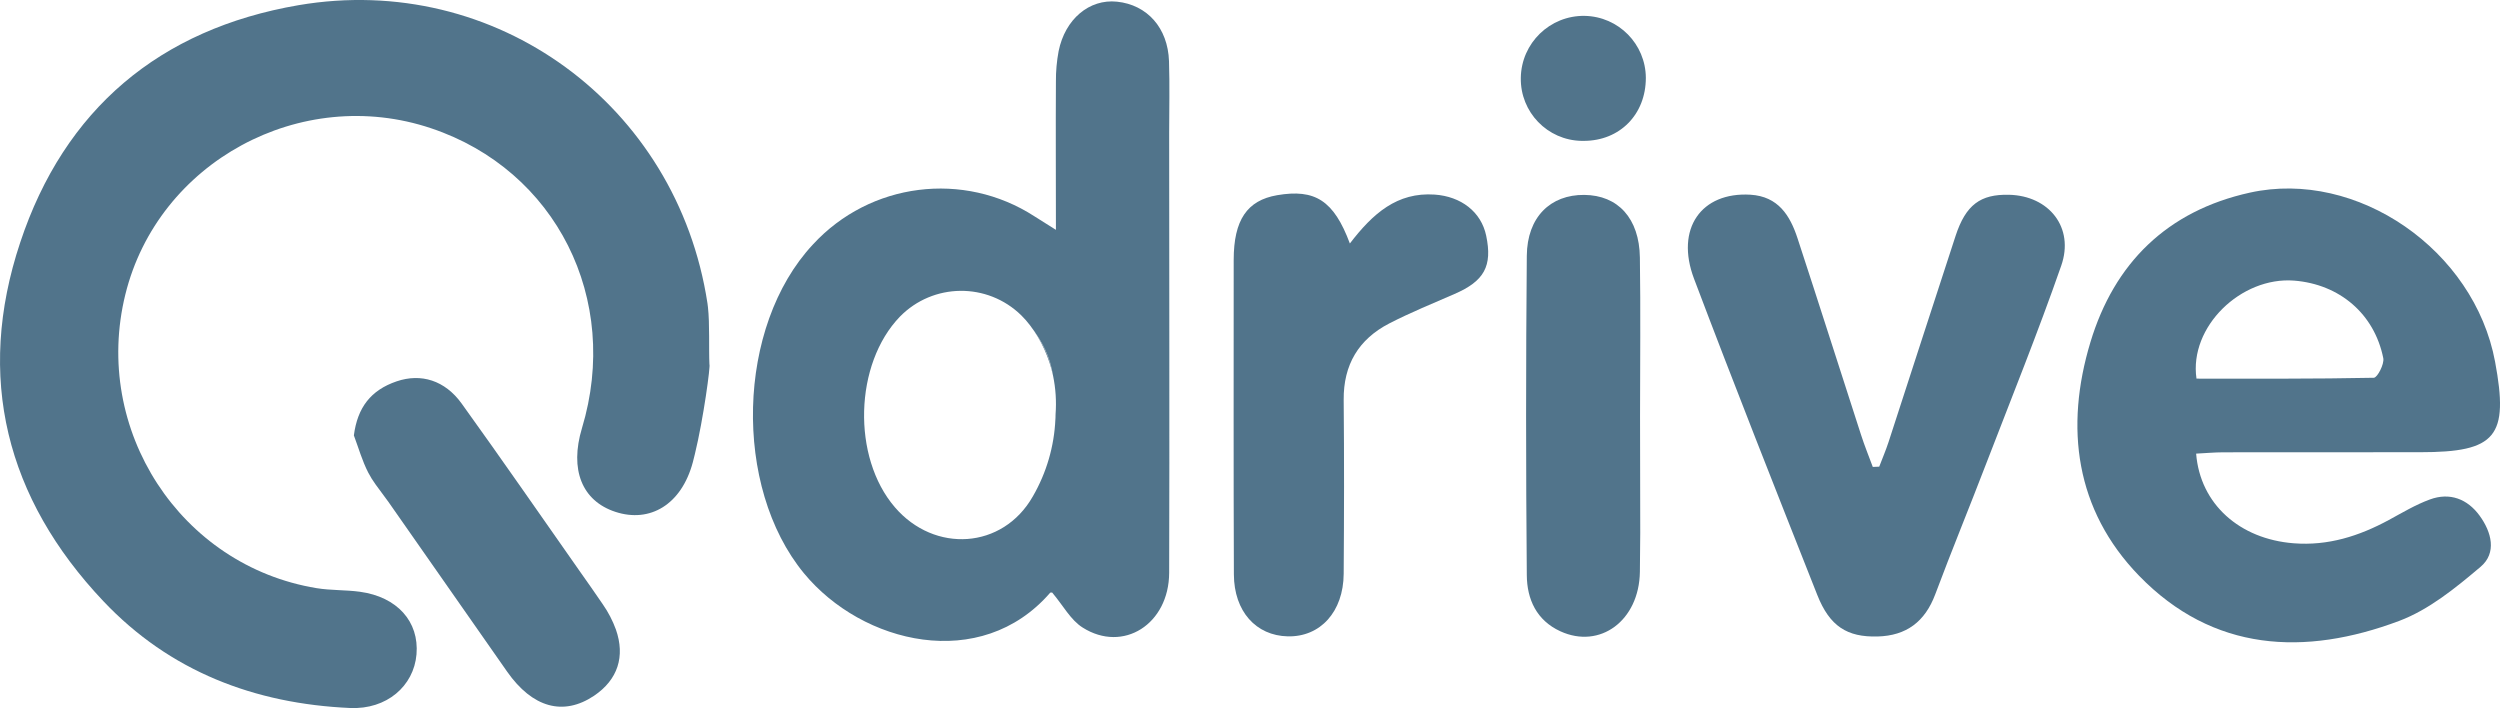
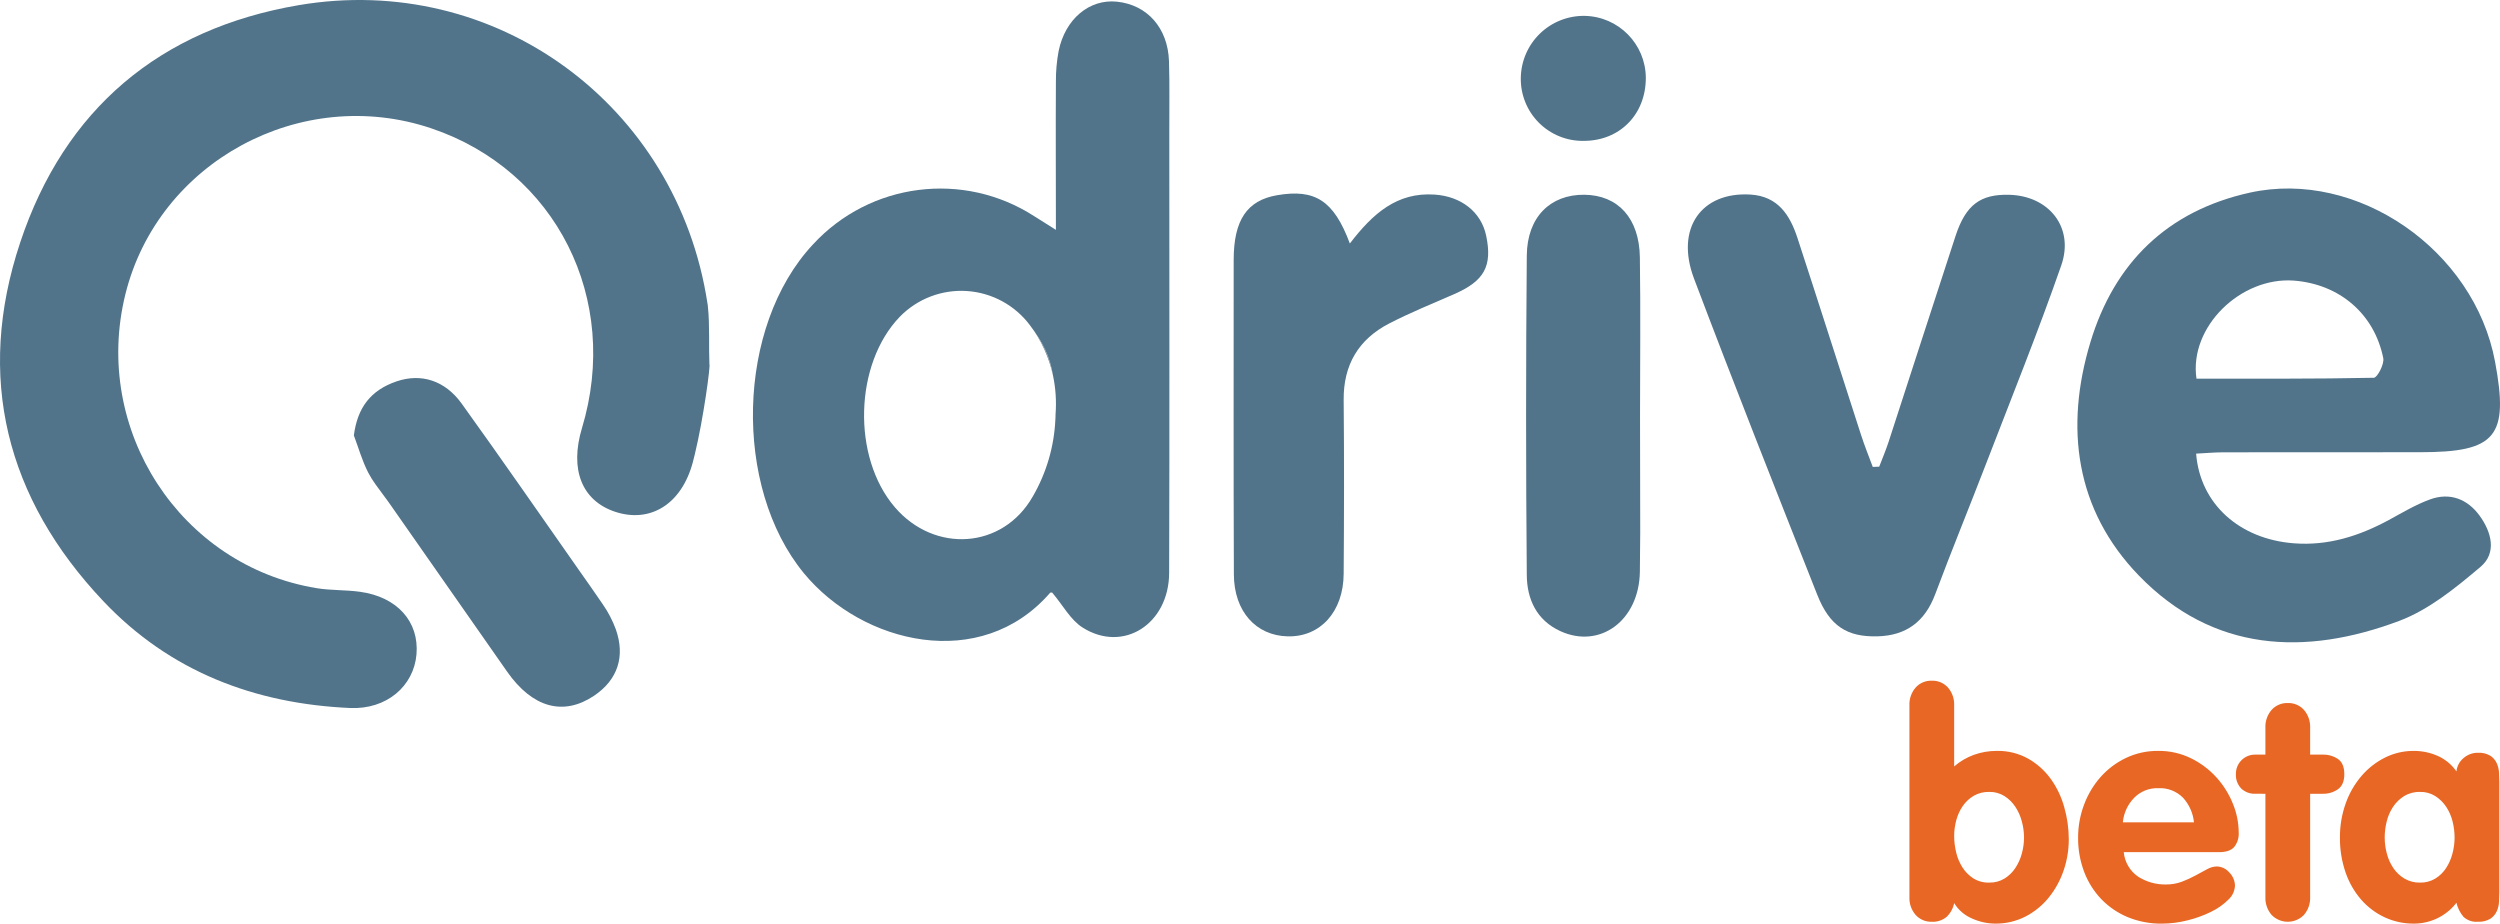
- <svg xmlns="http://www.w3.org/2000/svg" viewBox="0 0 776.41 219.91">
+ <svg xmlns="http://www.w3.org/2000/svg" viewBox="0 0 776.411 286.841">
  <defs>
-     <style>.cls-1{fill:#51748b;}</style>
+     <style>.a{fill:#51748b;}.b{fill:#e86724;}</style>
  </defs>
-   <g id="Calque_2" data-name="Calque 2">
-     <g id="Calque_1-2" data-name="Calque 1">
-       <path class="cls-1" d="M327.78,128.66v1.45C327.91,129.22,327.91,128.69,327.78,128.66Z" />
-       <path class="cls-1" d="M319.91,101.06a40.05,40.05,0,0,1,7.14,15.67C326,110.53,323.84,106.41,319.91,101.06Z" />
-       <path class="cls-1" d="M220.32,113.15c-.22-4.9.13-12.56-.46-17.79a7.9,7.9,0,0,0-.15-1.19c-9.42-61.64-65.81-103-127-92.56C49.62,9,20,33.9,6.27,75.33c-13.92,41.82-4.36,79.45,25.81,111.35,20.65,21.85,47,31.88,76.66,33.2,11.33.5,19.77-6.79,20.61-16.66.86-10.18-6-17.86-17.58-19.44-4.45-.61-9-.39-13.44-1.12C56,175.71,28.56,133.48,38.93,91.44c10.14-41.14,54.51-65.22,95-51.59,38.77,13,58.9,53.07,46.81,93.11-3.89,12.91,0,22.59,10.37,26,10.73,3.53,20.54-2.23,24.06-15.41.22-.79.43-1.63.63-2.51C218.49,130,220.71,113.27,220.32,113.15Z" />
-       <path class="cls-1" d="M363.05,19C362.71,8.67,356.28,1.49,346.89.52c-8.57-.89-16.1,5.38-18.12,15.36a49,49,0,0,0-.84,9.44c-.09,14.78,0,29.56,0,46.06l-6.67-4.2a53.8,53.8,0,0,0-68.78,8.73c-23.82,25.48-24.88,75.32-2.8,102.13,18.14,22,54.93,30.86,76.43,6.08.22-.25,1,0,.73,0,3.31,3.91,5.66,8.43,9.38,10.77,12.63,8,26.83-1.08,26.88-17,.14-45.54,0-91.08,0-136.61C363.11,33.82,363.29,26.4,363.05,19ZM327.77,130.15a52.4,52.4,0,0,1-7,24c-9.36,16.46-30.55,17.71-42.85,3.39C264.54,142,265.31,113,279.49,98.33a26.65,26.65,0,0,1,37.68-.4,27.17,27.17,0,0,1,2.74,3.13c4,5.35,6.13,9.47,7.14,15.67a43,43,0,0,1,.77,11.93C327.91,128.69,327.91,129.22,327.77,130.15Z" />
-       <path class="cls-1" d="M751.66,140.44c23.56,0,27.56-4.84,23.22-28.11C768.41,77.59,732,52.49,698.75,59.82c-25.72,5.67-42.13,21.9-49.54,46.45-8,26.49-4.71,52.08,15.08,72.51,23,23.72,51.5,25.05,80.79,14.06,9.27-3.48,17.59-10.29,25.3-16.81,5.09-4.3,3.44-10.77-.33-15.92s-9.23-7.27-15.4-5c-4.44,1.62-8.58,4.11-12.76,6.38-9.24,5-18.88,8.08-29.6,7.23-16.7-1.32-29-12.12-30.25-27.84,2.82-.14,5.62-.4,8.42-.41Q721.06,140.43,751.66,140.44ZM712.48,87.15c14.08,1.12,24.91,10.29,27.68,24.08.37,1.85-1.85,6.07-2.94,6.09-18.4.38-36.81.27-55.07.27C679.8,101.49,696,85.87,712.48,87.15Z" />
-       <path class="cls-1" d="M623.91,60.49c-8.85-.2-13.39,3.09-16.57,12.75-7,21.32-13.86,42.7-20.81,64-.85,2.6-1.93,5.13-2.91,7.69l-2,.08c-1.23-3.32-2.57-6.6-3.66-10-6.59-20.34-13.06-40.73-19.71-61-2.33-7.11-6-13-14.62-13.54-15.27-.91-23.41,10.53-17.52,26.11,12.42,32.86,25.35,65.53,38.28,98.21,3.85,9.72,9.26,13.13,18.73,12.88,8.94-.24,14.71-4.61,17.88-13.05,5.09-13.6,10.61-27,15.83-40.61,7.88-20.46,16.1-40.8,23.31-61.49C644.29,70.67,636.36,60.77,623.91,60.49Z" />
-       <path class="cls-1" d="M445.55,60.43c-11.64-.79-19.17,5.84-26.33,15.19-5-13.41-10.85-17-22.58-15-9.34,1.61-13.49,7.7-13.5,20.1,0,32.57-.07,65.13.06,97.69.05,11.46,6.86,19,16.75,19.22,10.1.22,17.27-7.64,17.35-19.43.13-18,.17-36,0-54q-.15-16.38,14.19-23.77c6.57-3.38,13.44-6.17,20.22-9.13,9.26-4,11.82-8.67,9.85-18.08C460,65.74,453.71,61,445.55,60.43Z" />
-       <path class="cls-1" d="M509.29,80c-.17-12.21-6.81-19.38-17.28-19.47s-17.74,6.86-17.84,18.92q-.44,49.59,0,99.2c.06,7.44,3,14,10.41,17.4,12.32,5.65,24.48-3.3,24.71-18.44q.09-6.06.11-12.1,0-18.17-.06-36.31C509.35,112.75,509.53,96.34,509.29,80Z" />
-       <path class="cls-1" d="M157.49,208.58c7.88,11.24,17.48,13.87,27,7.5,7.41-5,9.7-12.23,6.79-20.57a34.09,34.09,0,0,0-4.07-7.83c-2.39-3.5-4.83-7-7.26-10.42-12.16-17.32-24.2-34.74-36.56-51.91-5.24-7.28-12.67-9.47-20.17-6.93-8.12,2.76-12.2,8.18-13.32,16.8,1.45,3.87,2.58,7.9,4.46,11.55a29.12,29.12,0,0,0,2.29,3.69c1.29,1.84,2.72,3.6,4,5.44Q139.05,182.24,157.49,208.58Z" />
-       <path class="cls-1" d="M492.15,4.93a19.53,19.53,0,0,0-19.84,19.22v.05a19.21,19.21,0,0,0,18.88,19.55h.65c11.21,0,19.29-8.19,19.3-19.57a19.36,19.36,0,0,0-19-19.25Z" />
-     </g>
+   <g transform="translate(-0.014 0.022)">
+     <path class="a" d="M736.87,391.51v1.45C737,392.07,737,391.54,736.87,391.51Z" transform="translate(-409.08 -262.87)" />
+     <path class="a" d="M729,363.91a40,40,0,0,1,7.14,15.67C735.09,373.38,732.93,369.26,729,363.91Z" transform="translate(-409.08 -262.87)" />
+     <path class="a" d="M629.41,376c-.22-4.9.13-12.56-.46-17.79a7.3,7.3,0,0,0-.15-1.19c-9.42-61.64-65.81-103-127-92.56-43.09,7.37-72.68,32.29-86.44,73.72C401.44,380,411,417.63,441.17,449.53c20.65,21.85,47,31.88,76.66,33.2,11.33.5,19.77-6.79,20.61-16.66.86-10.18-6-17.86-17.58-19.44-4.45-.61-9-.39-13.44-1.12-42.32-6.95-69.77-49.18-59.4-91.22,10.14-41.14,54.51-65.22,95-51.59,38.77,13.05,58.9,53.07,46.81,93.11-3.89,12.91,0,22.59,10.37,26,10.73,3.53,20.54-2.23,24.06-15.41.22-.79.43-1.63.63-2.51C627.58,392.8,629.8,376.12,629.41,376Z" transform="translate(-409.08 -262.87)" />
+     <path class="a" d="M772.14,281.85c-.34-10.33-6.77-17.51-16.16-18.48-8.57-.89-16.1,5.38-18.12,15.36a49.7,49.7,0,0,0-.84,9.44c-.09,14.78,0,29.56,0,46.06l-6.67-4.2a53.8,53.8,0,0,0-68.78,8.73c-23.82,25.48-24.88,75.32-2.8,102.13,18.14,22,54.93,30.86,76.43,6.08.22-.25,1,0,.73,0,3.31,3.91,5.66,8.43,9.38,10.77,12.63,8,26.83-1.08,26.88-17,.14-45.54.05-91.08.05-136.61C772.2,296.67,772.38,289.25,772.14,281.85ZM736.86,393a52.32,52.32,0,0,1-7,24c-9.36,16.46-30.55,17.71-42.85,3.39-13.38-15.59-12.61-44.54,1.57-59.21A26.65,26.65,0,0,1,729,363.91c4,5.35,6.13,9.47,7.14,15.67a42.449,42.449,0,0,1,.77,11.93C737,391.54,737,392.07,736.86,393Z" transform="translate(-409.08 -262.87)" />
+     <path class="a" d="M1160.75,403.29c23.56,0,27.56-4.84,23.22-28.11-6.47-34.74-42.87-59.84-76.13-52.51-25.72,5.67-42.13,21.9-49.54,46.45-8,26.49-4.71,52.08,15.08,72.51,23,23.72,51.5,25.05,80.79,14.06,9.27-3.48,17.59-10.29,25.3-16.81,5.09-4.3,3.44-10.77-.33-15.92s-9.23-7.27-15.4-5c-4.44,1.62-8.58,4.11-12.76,6.38-9.24,5-18.88,8.08-29.6,7.23-16.7-1.32-29-12.12-30.25-27.84,2.82-.14,5.62-.4,8.42-.41Q1130.15,403.27,1160.75,403.29ZM1121.57,350c14.08,1.12,24.91,10.29,27.68,24.08.37,1.85-1.85,6.07-2.94,6.09-18.4.38-36.81.27-55.07.27C1088.89,364.34,1105.05,348.72,1121.57,350Z" transform="translate(-409.08 -262.87)" />
+     <path class="a" d="M1033,323.34c-8.85-.2-13.39,3.09-16.57,12.75-7,21.32-13.86,42.7-20.81,64-.85,2.6-1.93,5.13-2.91,7.69l-2,.08c-1.23-3.32-2.57-6.6-3.66-10-6.59-20.34-13.06-40.73-19.71-61.05-2.33-7.11-6-13-14.62-13.54-15.27-.91-23.41,10.53-17.52,26.11,12.42,32.86,25.35,65.53,38.28,98.21,3.85,9.72,9.26,13.13,18.73,12.88,8.94-.24,14.71-4.61,17.88-13.05,5.09-13.6,10.61-27.05,15.83-40.61,7.88-20.46,16.1-40.8,23.31-61.49C1053.38,333.52,1045.45,323.62,1033,323.34Z" transform="translate(-409.08 -262.87)" />
+     <path class="a" d="M854.64,323.28c-11.64-.79-19.17,5.84-26.33,15.19-5-13.41-10.85-17-22.58-15-9.34,1.61-13.49,7.7-13.5,20.1,0,32.57-.07,65.13.06,97.69.05,11.46,6.86,19,16.75,19.22,10.1.22,17.27-7.64,17.35-19.43.13-18,.17-36,0-54q-.14-16.39,14.19-23.77c6.57-3.38,13.44-6.17,20.22-9.13,9.26-4.05,11.82-8.67,9.85-18.08C869.09,328.59,862.8,323.82,854.64,323.28Z" transform="translate(-409.08 -262.87)" />
+     <path class="a" d="M918.38,342.8c-.17-12.21-6.81-19.38-17.28-19.47s-17.74,6.86-17.84,18.92q-.43,49.59,0,99.2c.06,7.44,3,14,10.41,17.4,12.32,5.65,24.48-3.3,24.71-18.44q.09-6.06.11-12.1,0-18.165-.06-36.31C918.44,375.6,918.62,359.19,918.38,342.8Z" transform="translate(-409.08 -262.87)" />
+     <path class="a" d="M567.58,470.43c7.88,11.24,17.48,13.87,27,7.5,7.41-5,9.7-12.23,6.79-20.57a34,34,0,0,0-4.07-7.83c-2.39-3.5-4.83-7-7.26-10.42-12.16-17.32-24.2-34.74-36.56-51.91-5.24-7.28-12.67-9.47-20.17-6.93-8.12,2.76-12.2,8.18-13.32,16.8,1.45,3.87,2.58,7.9,4.46,11.55a30.133,30.133,0,0,0,2.29,3.69c1.29,1.84,2.72,3.6,4,5.44Q549.15,444.09,567.58,470.43Z" transform="translate(-410.08 -261.87)" />
+     <path class="a" d="M901.24,267.78a19.53,19.53,0,0,0-19.84,19.27,19.22,19.22,0,0,0,19.53,19.55c11.21,0,19.29-8.19,19.3-19.57a19.35,19.35,0,0,0-18.99-19.25Z" transform="translate(-409.08 -262.87)" />
+     <path class="b" d="M3.28-53.882V5.544a8,8,0,0,0,1.929,5.6,6.465,6.465,0,0,0,5.017,2.122,6.664,6.664,0,0,0,4.582-1.5,8.08,8.08,0,0,0,2.364-4.293,11.893,11.893,0,0,0,5.547,4.775,17.733,17.733,0,0,0,7.187,1.592,20.1,20.1,0,0,0,9.454-2.219A22.676,22.676,0,0,0,46.6,5.689,27.261,27.261,0,0,0,51.178-2.7a29.607,29.607,0,0,0,1.592-9.6,36.685,36.685,0,0,0-1.4-9.985,27.662,27.662,0,0,0-4.2-8.827,22.188,22.188,0,0,0-6.994-6.271A19.306,19.306,0,0,0,30.389-39.8a20.781,20.781,0,0,0-7.042,1.206,19.372,19.372,0,0,0-6.174,3.618V-53.882a8,8,0,0,0-1.929-5.6A6.465,6.465,0,0,0,10.226-61.6a6.465,6.465,0,0,0-5.017,2.122A8,8,0,0,0,3.28-53.882ZM17.172-13.364a18.689,18.689,0,0,1,.675-4.968,14.085,14.085,0,0,1,2.026-4.389,10.85,10.85,0,0,1,3.377-3.135,9.26,9.26,0,0,1,4.824-1.206,8.549,8.549,0,0,1,4.727,1.3,11.484,11.484,0,0,1,3.377,3.328A15.18,15.18,0,0,1,38.2-17.85a19.419,19.419,0,0,1,.675,4.968,18.876,18.876,0,0,1-.675,4.92,15.259,15.259,0,0,1-2.026,4.534A10.946,10.946,0,0,1,32.8-.147a8.8,8.8,0,0,1-4.727,1.254,8.909,8.909,0,0,1-4.92-1.3,11.269,11.269,0,0,1-3.377-3.377A14.881,14.881,0,0,1,17.8-8.251,21.8,21.8,0,0,1,17.172-13.364ZM69.846-8.348H99.462q3.184,0,4.631-1.544a6.552,6.552,0,0,0,1.447-4.631,23.765,23.765,0,0,0-1.785-8.827A27.256,27.256,0,0,0,98.691-31.5a26.226,26.226,0,0,0-7.911-5.981A22.542,22.542,0,0,0,80.554-39.8a22.824,22.824,0,0,0-10.081,2.219,24.769,24.769,0,0,0-7.862,5.933A27.426,27.426,0,0,0,57.5-23.06a28.664,28.664,0,0,0-1.833,10.178,29.353,29.353,0,0,0,1.881,10.66A25.1,25.1,0,0,0,62.851,6.22a24.45,24.45,0,0,0,8.2,5.6,27.038,27.038,0,0,0,10.66,2.026,32.553,32.553,0,0,0,7.911-1.013,35.735,35.735,0,0,0,7.332-2.653,19.759,19.759,0,0,0,5.354-3.762,6.25,6.25,0,0,0,2.074-4.341,5.935,5.935,0,0,0-1.736-4.1A5.262,5.262,0,0,0,98.691-3.91a6.489,6.489,0,0,0-2.991.868q-1.64.868-3.569,1.929a33.738,33.738,0,0,1-4.2,1.929,13.782,13.782,0,0,1-4.968.868A15.5,15.5,0,0,1,74.331-.726,10.358,10.358,0,0,1,69.846-8.348Zm21.8-9.261H69.556a12.56,12.56,0,0,1,3.425-7.525,10,10,0,0,1,7.573-3.087,10.053,10.053,0,0,1,7.718,2.991A13.222,13.222,0,0,1,91.648-17.609Zm22.189-8.875V5.544a8,8,0,0,0,1.929,5.6,6.99,6.99,0,0,0,10.033,0,8,8,0,0,0,1.929-5.6V-26.484h3.955a7.892,7.892,0,0,0,4.679-1.4q1.978-1.4,1.978-4.679,0-3.377-1.978-4.727a8.094,8.094,0,0,0-4.679-1.351h-3.955v-8.3a8,8,0,0,0-1.929-5.6,6.465,6.465,0,0,0-5.017-2.122,6.465,6.465,0,0,0-5.017,2.122,8,8,0,0,0-1.929,5.6v8.3H110.75a5.89,5.89,0,0,0-4.341,1.736,5.89,5.89,0,0,0-1.736,4.341,6,6,0,0,0,1.64,4.438,6,6,0,0,0,4.438,1.64ZM186.48,4.194V-30.15q0-1.351-.1-2.942a8.083,8.083,0,0,0-.724-2.942,5.549,5.549,0,0,0-1.978-2.267,6.844,6.844,0,0,0-3.859-.916,6.653,6.653,0,0,0-4.438,1.64,6.2,6.2,0,0,0-2.219,4.148,13.869,13.869,0,0,0-5.837-4.824,18.188,18.188,0,0,0-7.38-1.544,19.781,19.781,0,0,0-8.972,2.074,23.449,23.449,0,0,0-7.284,5.692,26.882,26.882,0,0,0-4.92,8.538,30.888,30.888,0,0,0-1.785,10.612,32.266,32.266,0,0,0,1.736,10.8,25.532,25.532,0,0,0,4.824,8.441,22.151,22.151,0,0,0,7.284,5.5,21.114,21.114,0,0,0,9.117,1.978,16.614,16.614,0,0,0,13.217-6.464,10.564,10.564,0,0,0,2.171,4.341,5.785,5.785,0,0,0,4.486,1.544,6.844,6.844,0,0,0,3.859-.916,5.549,5.549,0,0,0,1.978-2.267,8.083,8.083,0,0,0,.724-2.942Q186.48,5.544,186.48,4.194Zm-35.6-17.076a20.615,20.615,0,0,1,.627-5.017,14.4,14.4,0,0,1,1.978-4.534,11.273,11.273,0,0,1,3.425-3.328,9.153,9.153,0,0,1,4.968-1.3,8.549,8.549,0,0,1,4.727,1.3,11.484,11.484,0,0,1,3.377,3.328,14.4,14.4,0,0,1,1.978,4.534,20.615,20.615,0,0,1,.627,5.017,19.223,19.223,0,0,1-.675,5.017,15.344,15.344,0,0,1-1.978,4.486,10.646,10.646,0,0,1-3.328,3.232,8.8,8.8,0,0,1-4.727,1.254,9.233,9.233,0,0,1-4.872-1.254,10.968,10.968,0,0,1-3.425-3.232,14.626,14.626,0,0,1-2.026-4.486A19.223,19.223,0,0,1,150.882-12.882Z" transform="translate(589.734 272.978)" />
  </g>
</svg>
